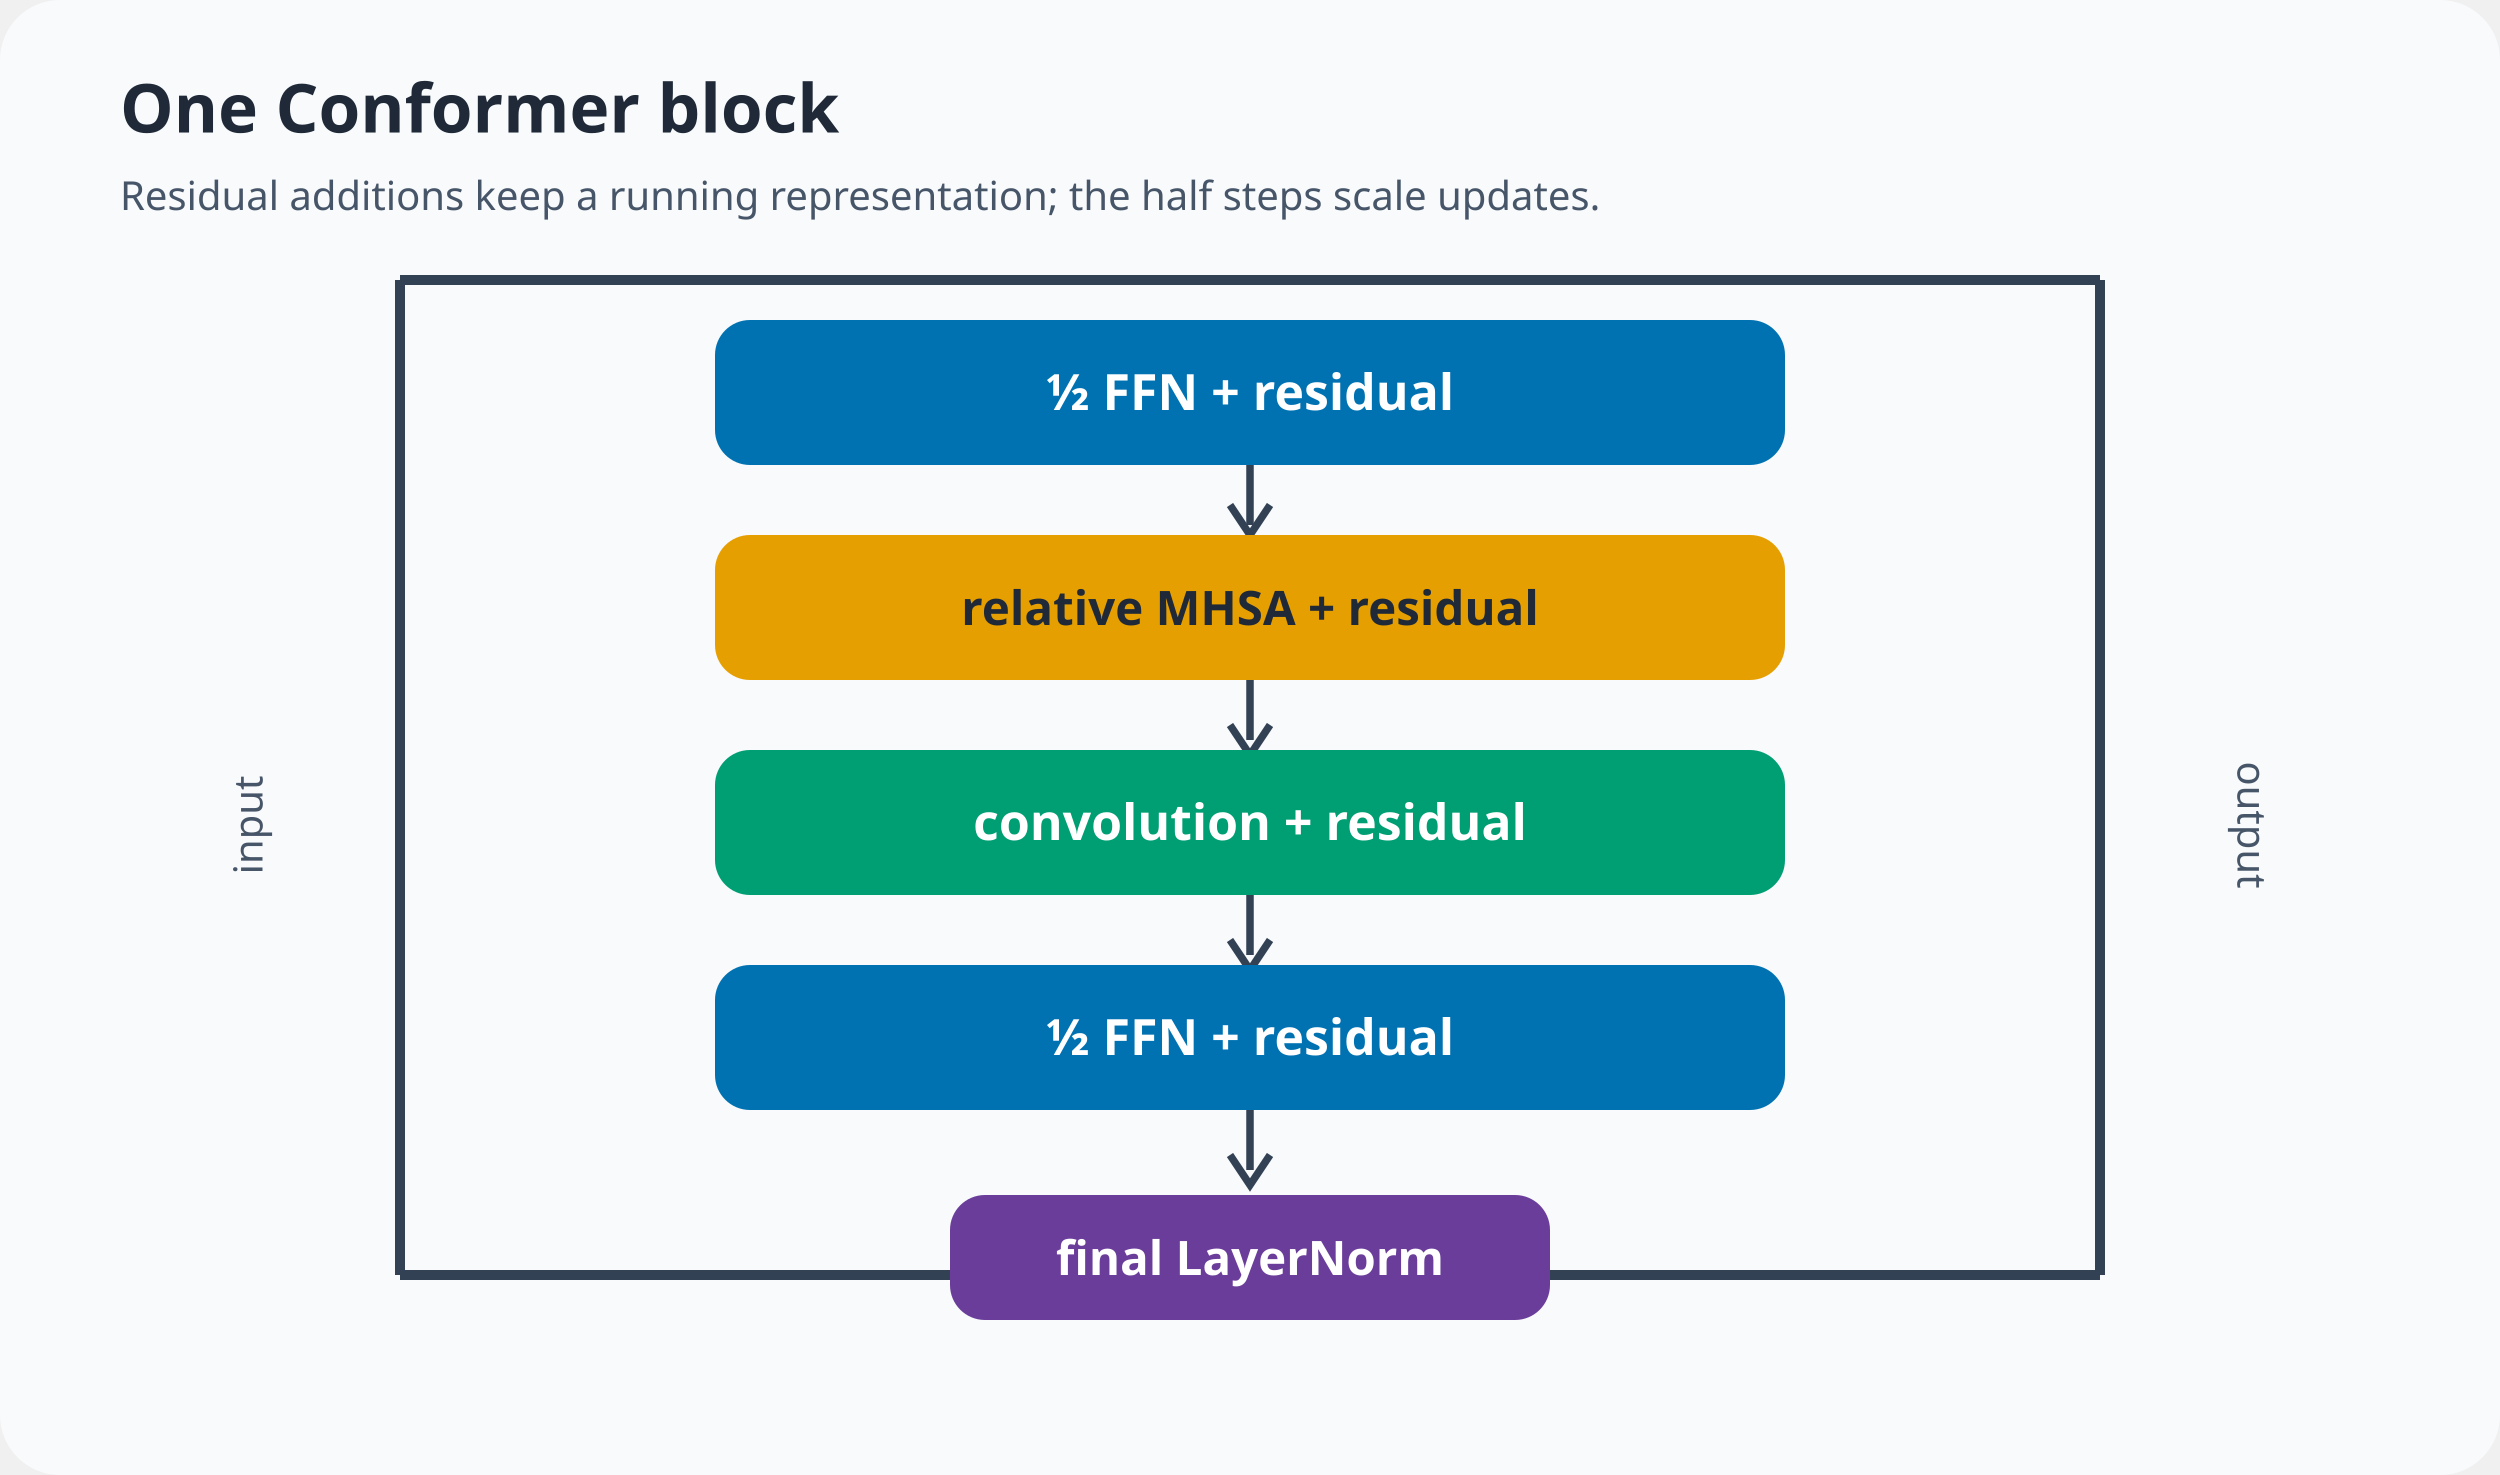
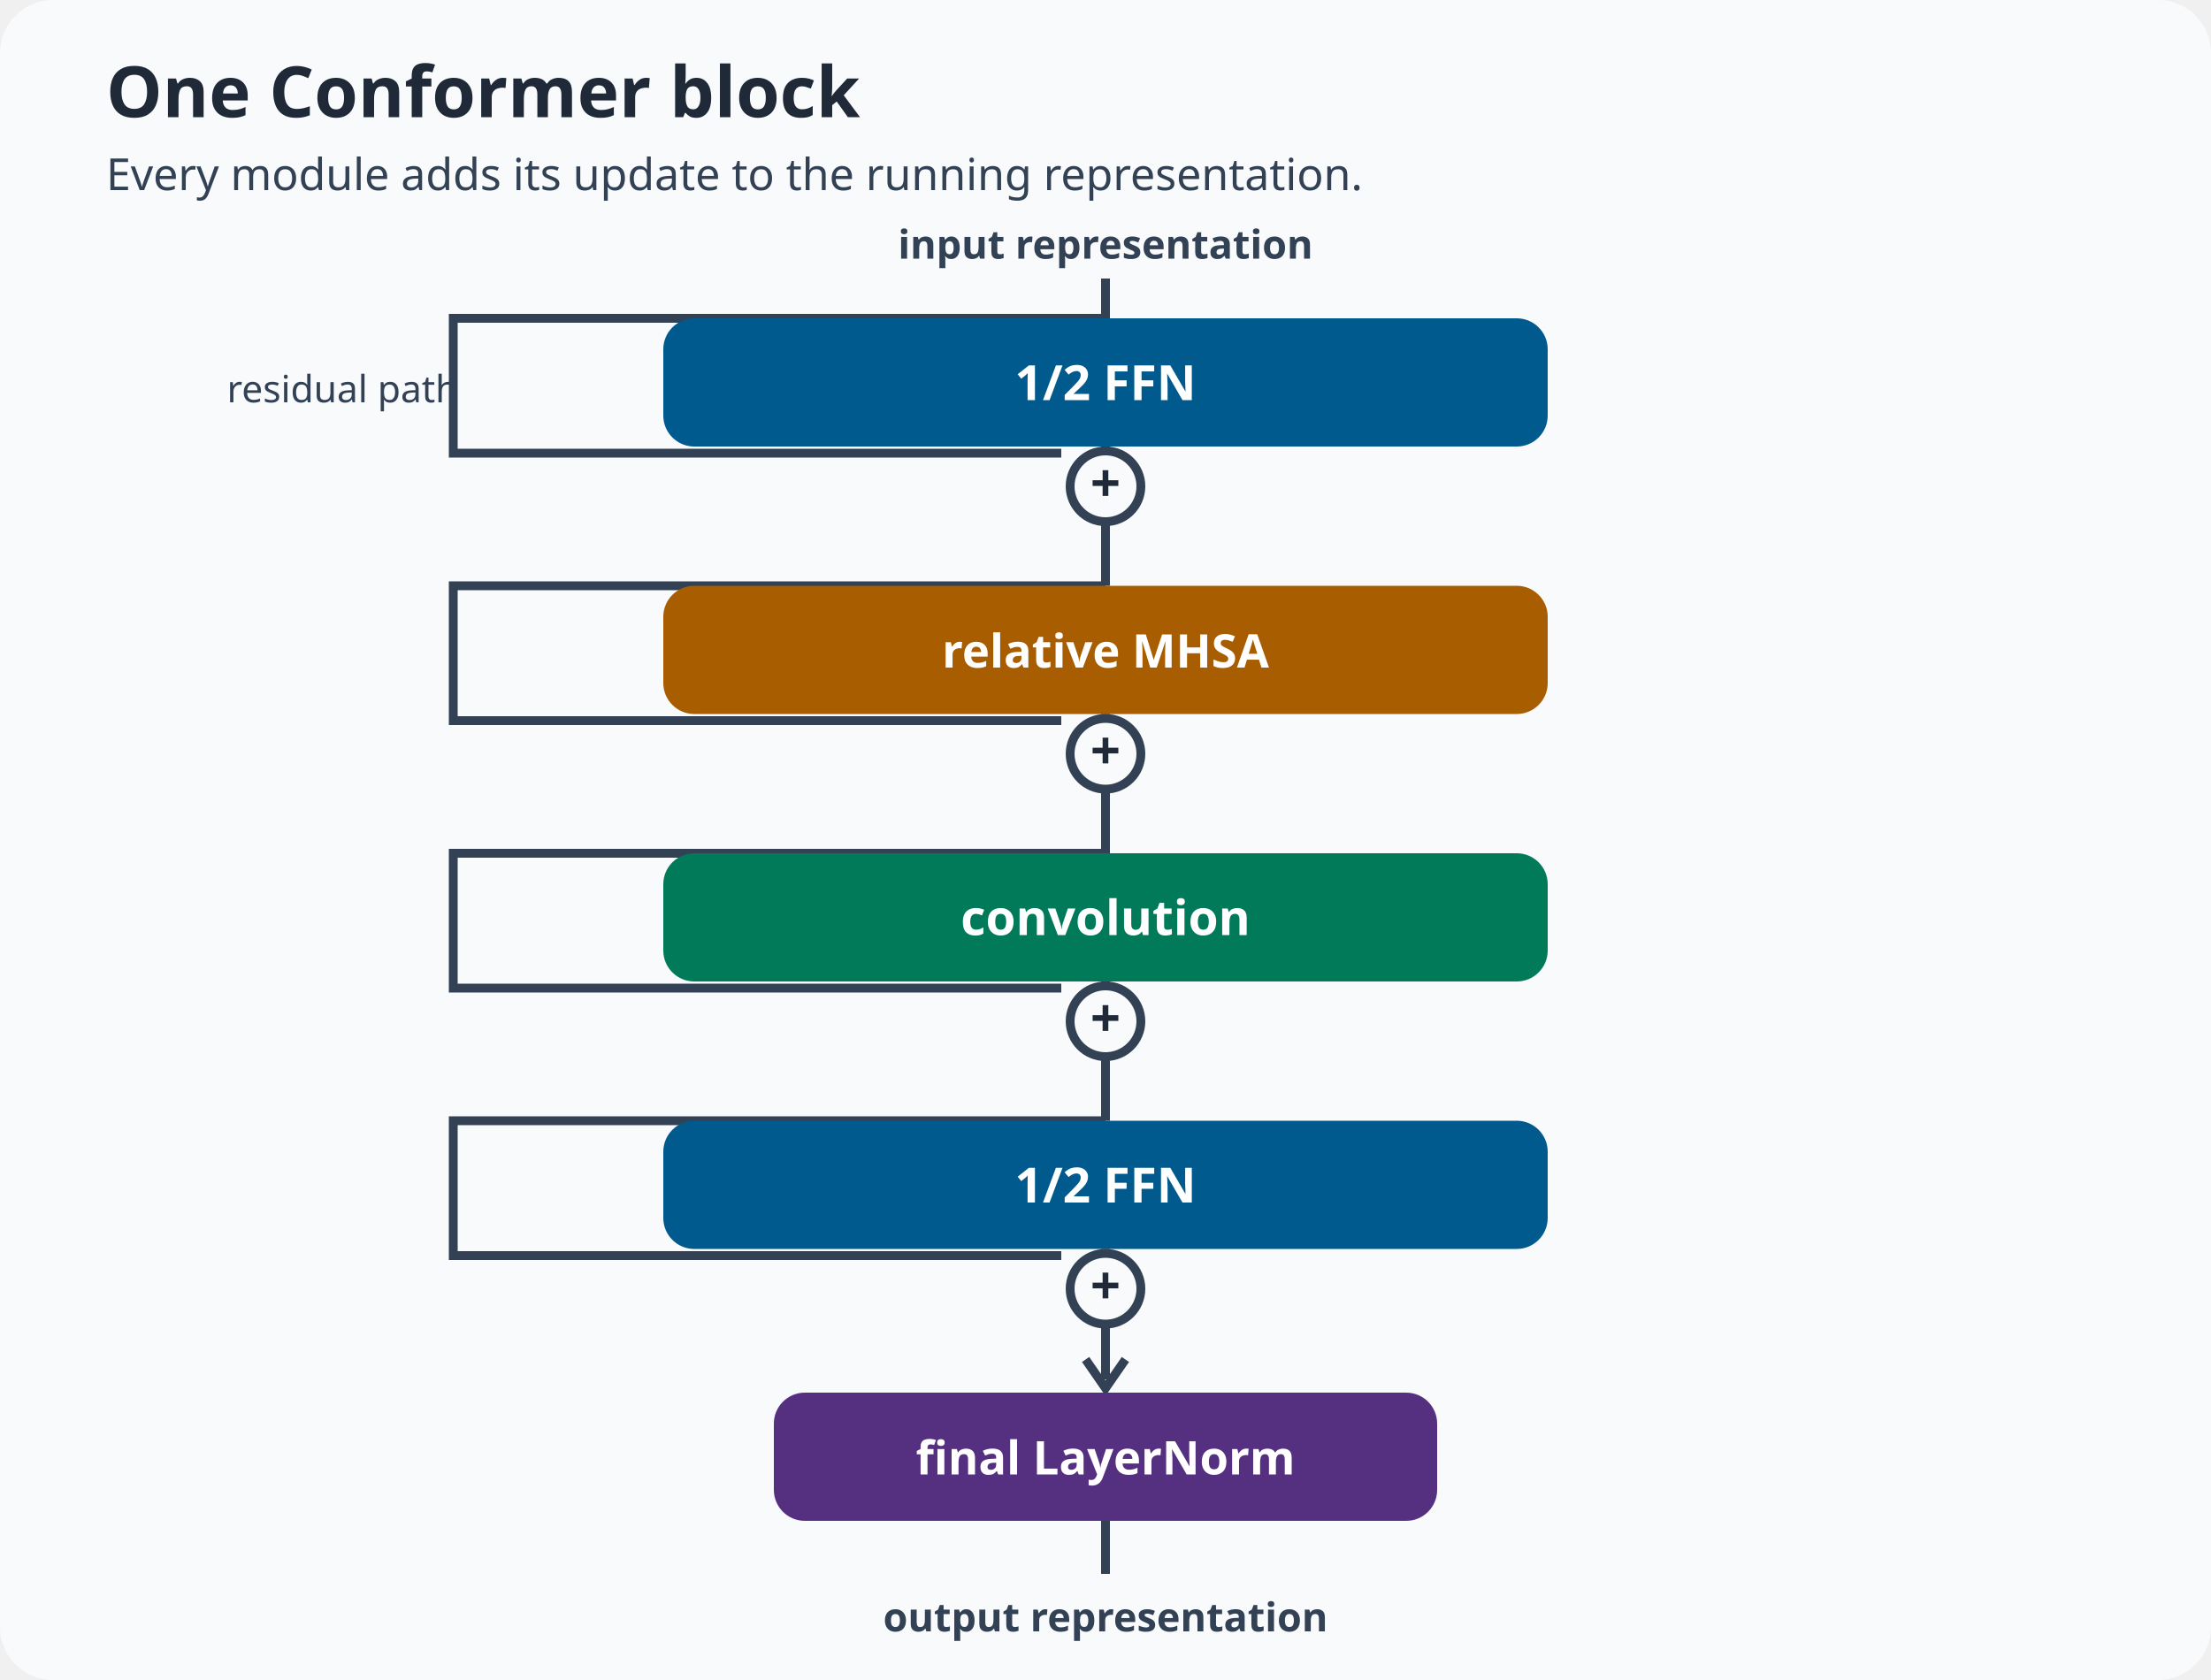
- <svg xmlns="http://www.w3.org/2000/svg" viewBox="0 0 1000 590" role="img" aria-labelledby="title desc">
+ <svg xmlns="http://www.w3.org/2000/svg" viewBox="0 0 1000 760" role="img" aria-labelledby="title desc">
  <style>
-     .bg{fill:#f8fafc}.text{fill:#1f2937;font-family:system-ui,sans-serif}.muted{fill:#475569;font-family:system-ui,sans-serif}.line{stroke:#334155}.blue{fill:#0072b2}.orange{fill:#e69f00}.green{fill:#009e73}.red{fill:#d55e00}.purple{fill:#6a3d9a}
-     @media(prefers-color-scheme:dark){.bg{fill:#111827}.text{fill:#f8fafc}.muted{fill:#cbd5e1}.line{stroke:#cbd5e1}}
+     .bg{fill:#f8fafc}.text{fill:#1f2937;font-family:system-ui,sans-serif}.muted{fill:#334155;font-family:system-ui,sans-serif}.line{stroke:#334155}.blue{fill:#005a8d}.orange{fill:#a85d00}.green{fill:#007a59}.purple{fill:#563080}
+     @media(prefers-color-scheme:dark){.bg{fill:#111827}.text{fill:#f8fafc}.muted{fill:#e2e8f0}.line{stroke:#cbd5e1}}
  </style>
-   <rect class="bg" width="1000" height="590" rx="24" />
-   <text class="text" x="48" y="53" font-size="27" font-weight="700">One Conformer block</text>
-   <text class="muted" x="48" y="84" font-size="16">Residual additions keep a running representation; the half steps scale updates.</text>
-   <path d="M160 112V510" class="line" stroke-width="4" />
-   <path d="M840 112V510" class="line" stroke-width="4" />
-   <path d="M160 112H840" class="line" stroke-width="4" />
-   <path d="M160 510H840" class="line" stroke-width="4" />
-   <g transform="translate(286 128)">
-     <rect width="428" height="58" rx="14" class="blue" />
-     <text x="214" y="36" text-anchor="middle" fill="white" font-size="20" font-family="system-ui,sans-serif" font-weight="650">½ FFN + residual</text>
+   <rect class="bg" width="1000" height="760" rx="24" />
+   <text class="text" x="48" y="53" font-size="32" font-weight="700">One Conformer block</text>
+   <text class="muted" x="48" y="86" font-size="20">Every module adds its update to the running representation.</text>
+   <text class="muted" x="500" y="117" text-anchor="middle" font-size="18" font-weight="700">input representation</text>
+   <path d="M500 126v18" class="line" stroke-width="4" />
+   <path d="M500 144H205v61h275" class="line" fill="none" stroke-width="4" />
+   <g transform="translate(300 144)">
+     <rect width="400" height="58" rx="14" class="blue" />
+     <text x="200" y="37" text-anchor="middle" fill="white" font-size="22" font-family="system-ui,sans-serif" font-weight="700">1/2 FFN</text>
  </g>
-   <path d="M500 186v24" class="line" stroke-width="3" />
-   <path d="m492 202 8 12 8-12" fill="none" class="line" stroke-width="3" />
-   <g transform="translate(286 214)">
-     <rect width="428" height="58" rx="14" class="orange" />
-     <text x="214" y="36" text-anchor="middle" fill="#1f2937" font-size="19" font-family="system-ui,sans-serif" font-weight="650">relative MHSA + residual</text>
+   <path d="M500 202v3" class="line" stroke-width="4" />
+   <circle cx="500" cy="220" r="16" fill="#f8fafc" stroke="#334155" stroke-width="4" />
+   <text class="text" x="500" y="227" text-anchor="middle" font-size="24" font-weight="700">+</text>
+   <path d="M500 236v29" class="line" stroke-width="4" />
+   <path d="M500 265H205v61h275" class="line" fill="none" stroke-width="4" />
+   <g transform="translate(300 265)">
+     <rect width="400" height="58" rx="14" class="orange" />
+     <text x="200" y="37" text-anchor="middle" fill="white" font-size="21" font-family="system-ui,sans-serif" font-weight="700">relative MHSA</text>
  </g>
-   <path d="M500 272v24" class="line" stroke-width="3" />
-   <path d="m492 290 8 12 8-12" fill="none" class="line" stroke-width="3" />
-   <g transform="translate(286 300)">
-     <rect width="428" height="58" rx="14" class="green" />
-     <text x="214" y="36" text-anchor="middle" fill="white" font-size="20" font-family="system-ui,sans-serif" font-weight="650">convolution + residual</text>
+   <path d="M500 323v3" class="line" stroke-width="4" />
+   <circle cx="500" cy="341" r="16" fill="#f8fafc" stroke="#334155" stroke-width="4" />
+   <text class="text" x="500" y="348" text-anchor="middle" font-size="24" font-weight="700">+</text>
+   <path d="M500 357v29" class="line" stroke-width="4" />
+   <path d="M500 386H205v61h275" class="line" fill="none" stroke-width="4" />
+   <g transform="translate(300 386)">
+     <rect width="400" height="58" rx="14" class="green" />
+     <text x="200" y="37" text-anchor="middle" fill="white" font-size="22" font-family="system-ui,sans-serif" font-weight="700">convolution</text>
  </g>
-   <path d="M500 358v24" class="line" stroke-width="3" />
-   <path d="m492 376 8 12 8-12" fill="none" class="line" stroke-width="3" />
-   <g transform="translate(286 386)">
-     <rect width="428" height="58" rx="14" class="blue" />
-     <text x="214" y="36" text-anchor="middle" fill="white" font-size="20" font-family="system-ui,sans-serif" font-weight="650">½ FFN + residual</text>
+   <path d="M500 444v3" class="line" stroke-width="4" />
+   <circle cx="500" cy="462" r="16" fill="#f8fafc" stroke="#334155" stroke-width="4" />
+   <text class="text" x="500" y="469" text-anchor="middle" font-size="24" font-weight="700">+</text>
+   <path d="M500 478v29" class="line" stroke-width="4" />
+   <path d="M500 507H205v61h275" class="line" fill="none" stroke-width="4" />
+   <g transform="translate(300 507)">
+     <rect width="400" height="58" rx="14" class="blue" />
+     <text x="200" y="37" text-anchor="middle" fill="white" font-size="22" font-family="system-ui,sans-serif" font-weight="700">1/2 FFN</text>
  </g>
-   <path d="M500 444v24" class="line" stroke-width="3" />
-   <path d="m492 462 8 12 8-12" fill="none" class="line" stroke-width="3" />
-   <g transform="translate(380 478)">
-     <rect width="240" height="50" rx="14" class="purple" />
-     <text x="120" y="32" text-anchor="middle" fill="white" font-size="19" font-family="system-ui,sans-serif" font-weight="650">final LayerNorm</text>
+   <path d="M500 565v3" class="line" stroke-width="4" />
+   <circle cx="500" cy="583" r="16" fill="#f8fafc" stroke="#334155" stroke-width="4" />
+   <text class="text" x="500" y="590" text-anchor="middle" font-size="24" font-weight="700">+</text>
+   <path d="M500 599v25" class="line" stroke-width="4" />
+   <path d="m491 615 9 13 9-13" fill="none" class="line" stroke-width="4" />
+   <g transform="translate(350 630)">
+     <rect width="300" height="58" rx="14" class="purple" />
+     <text x="150" y="37" text-anchor="middle" fill="white" font-size="21" font-family="system-ui,sans-serif" font-weight="700">final LayerNorm</text>
  </g>
-   <text class="muted" x="105" y="330" text-anchor="middle" font-size="16" transform="rotate(-90 105 330)">input</text>
-   <text class="muted" x="895" y="330" text-anchor="middle" font-size="16" transform="rotate(90 895 330)">output</text>
+   <path d="M500 688v24" class="line" stroke-width="4" />
+   <text class="muted" x="500" y="738" text-anchor="middle" font-size="18" font-weight="700">output representation</text>
+   <text class="muted" x="155" y="182" text-anchor="middle" font-size="17">residual path</text>
</svg>
